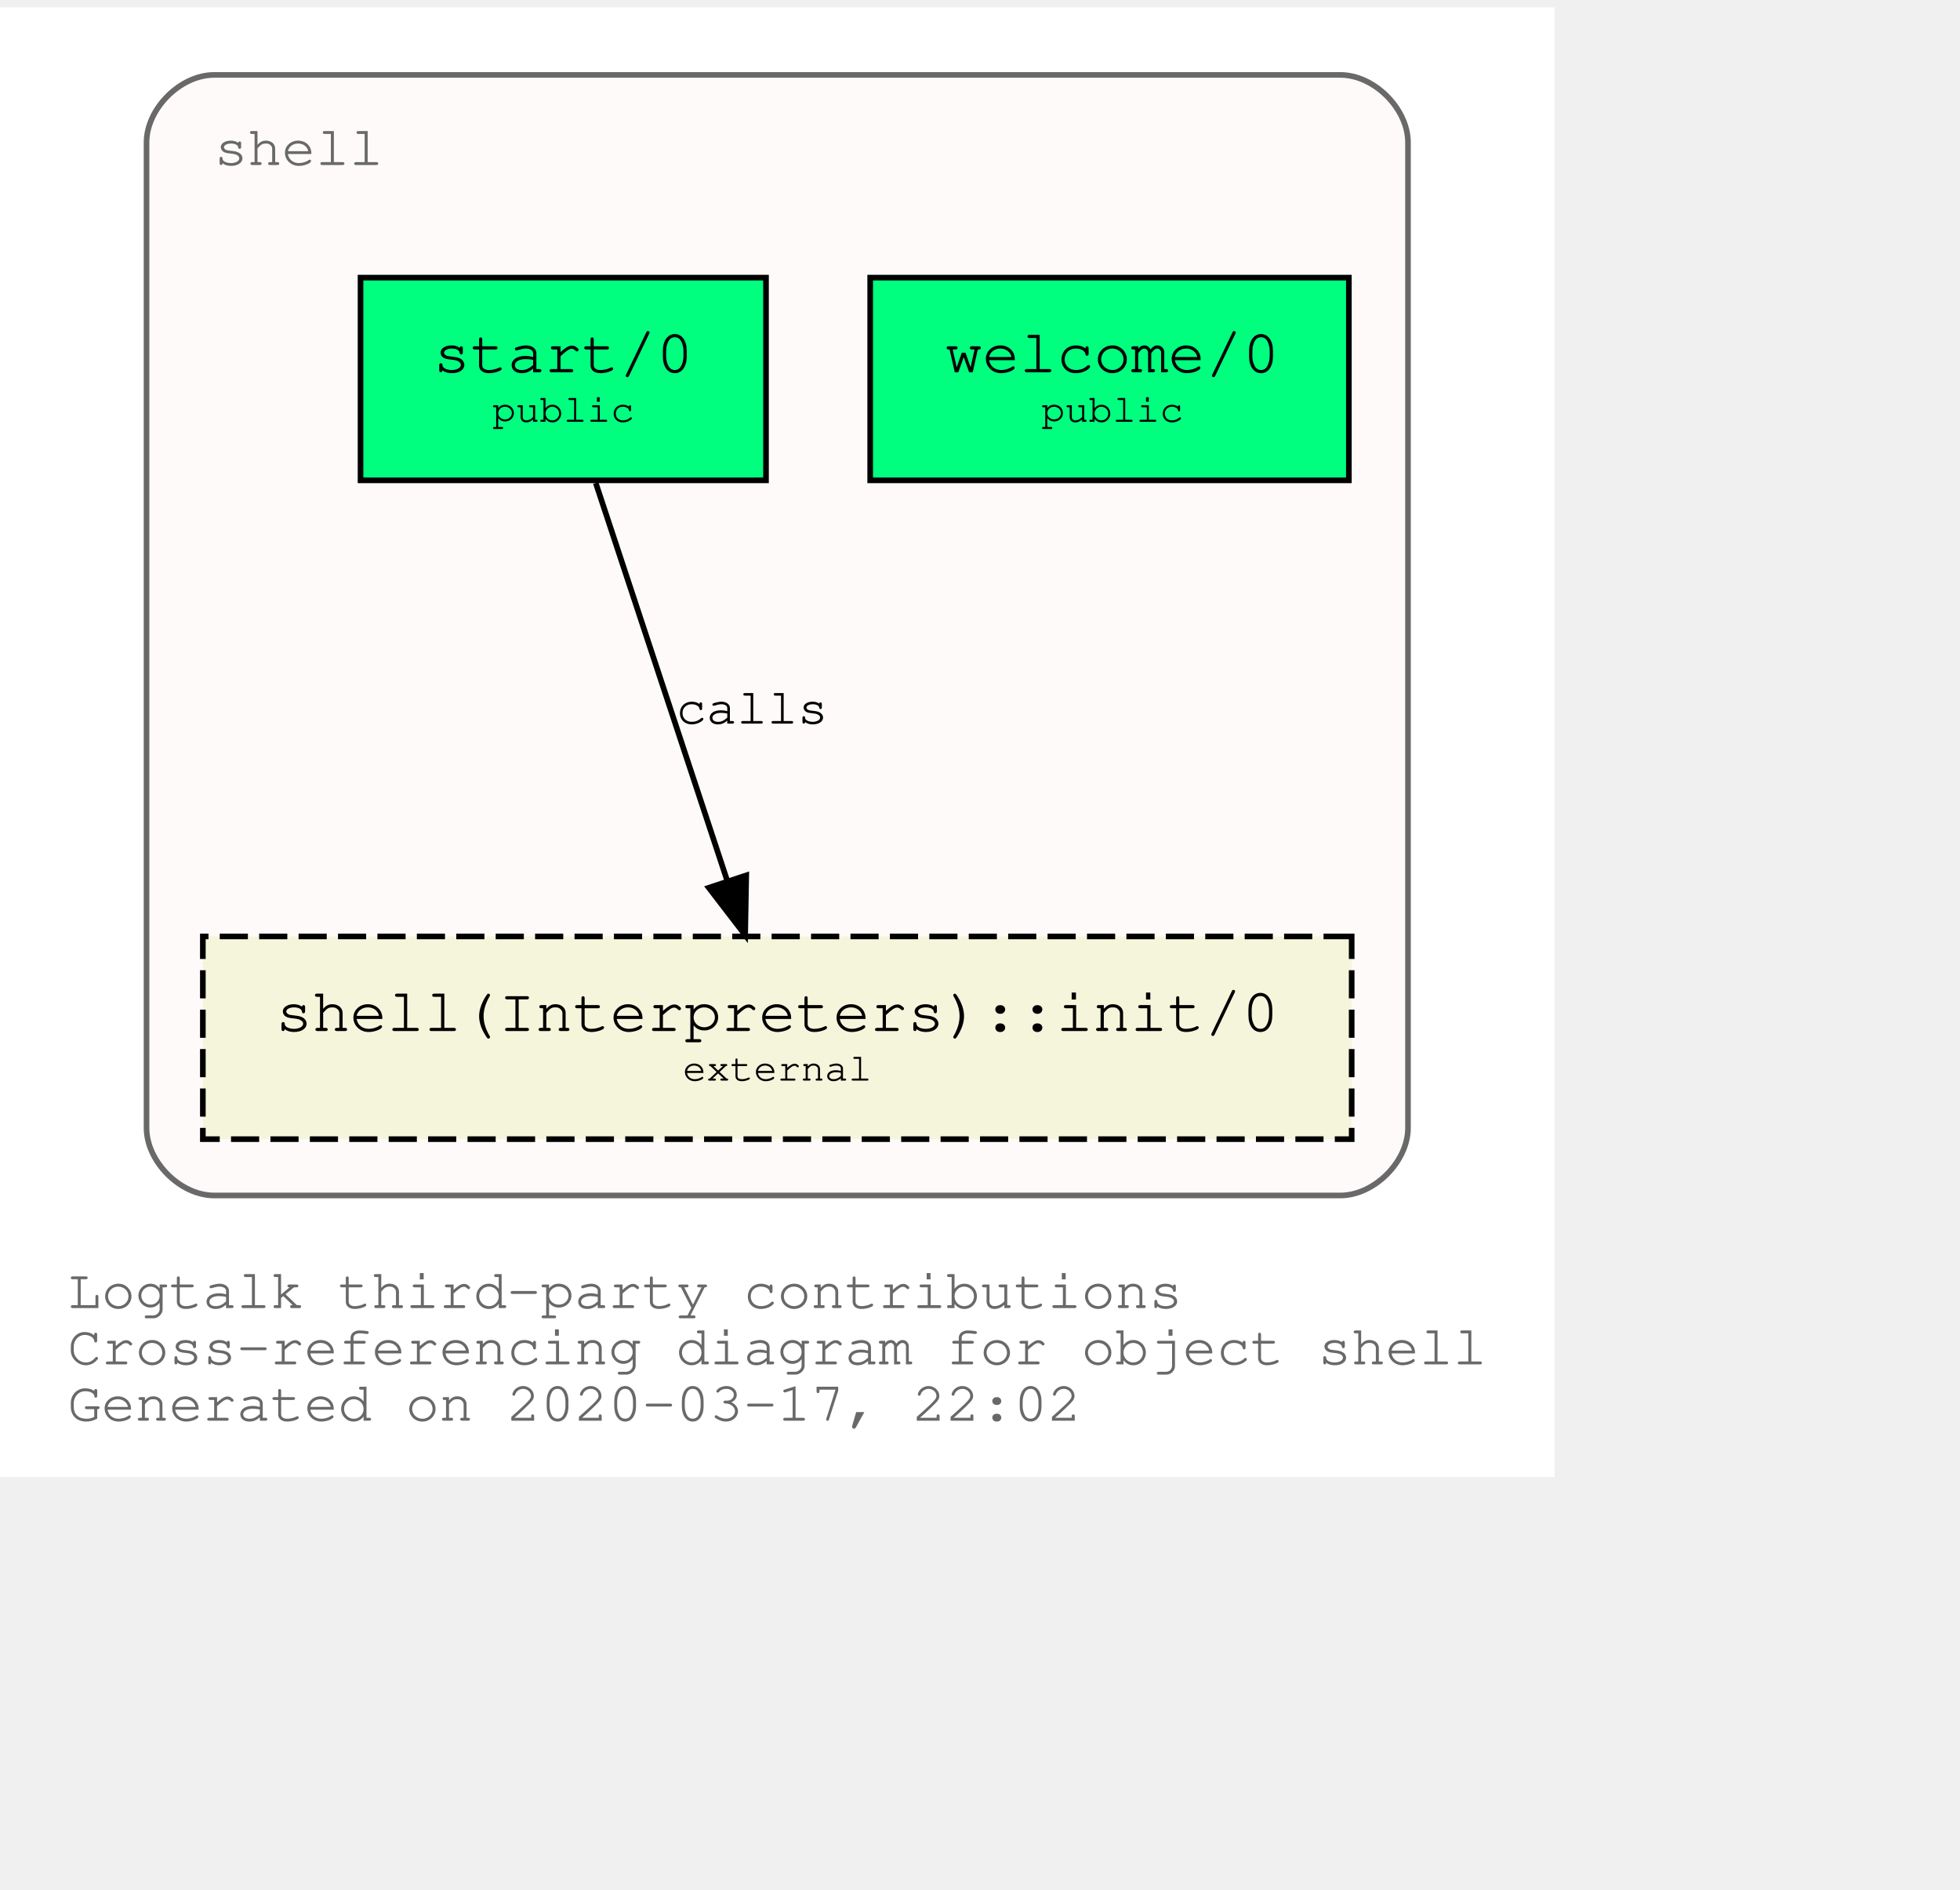
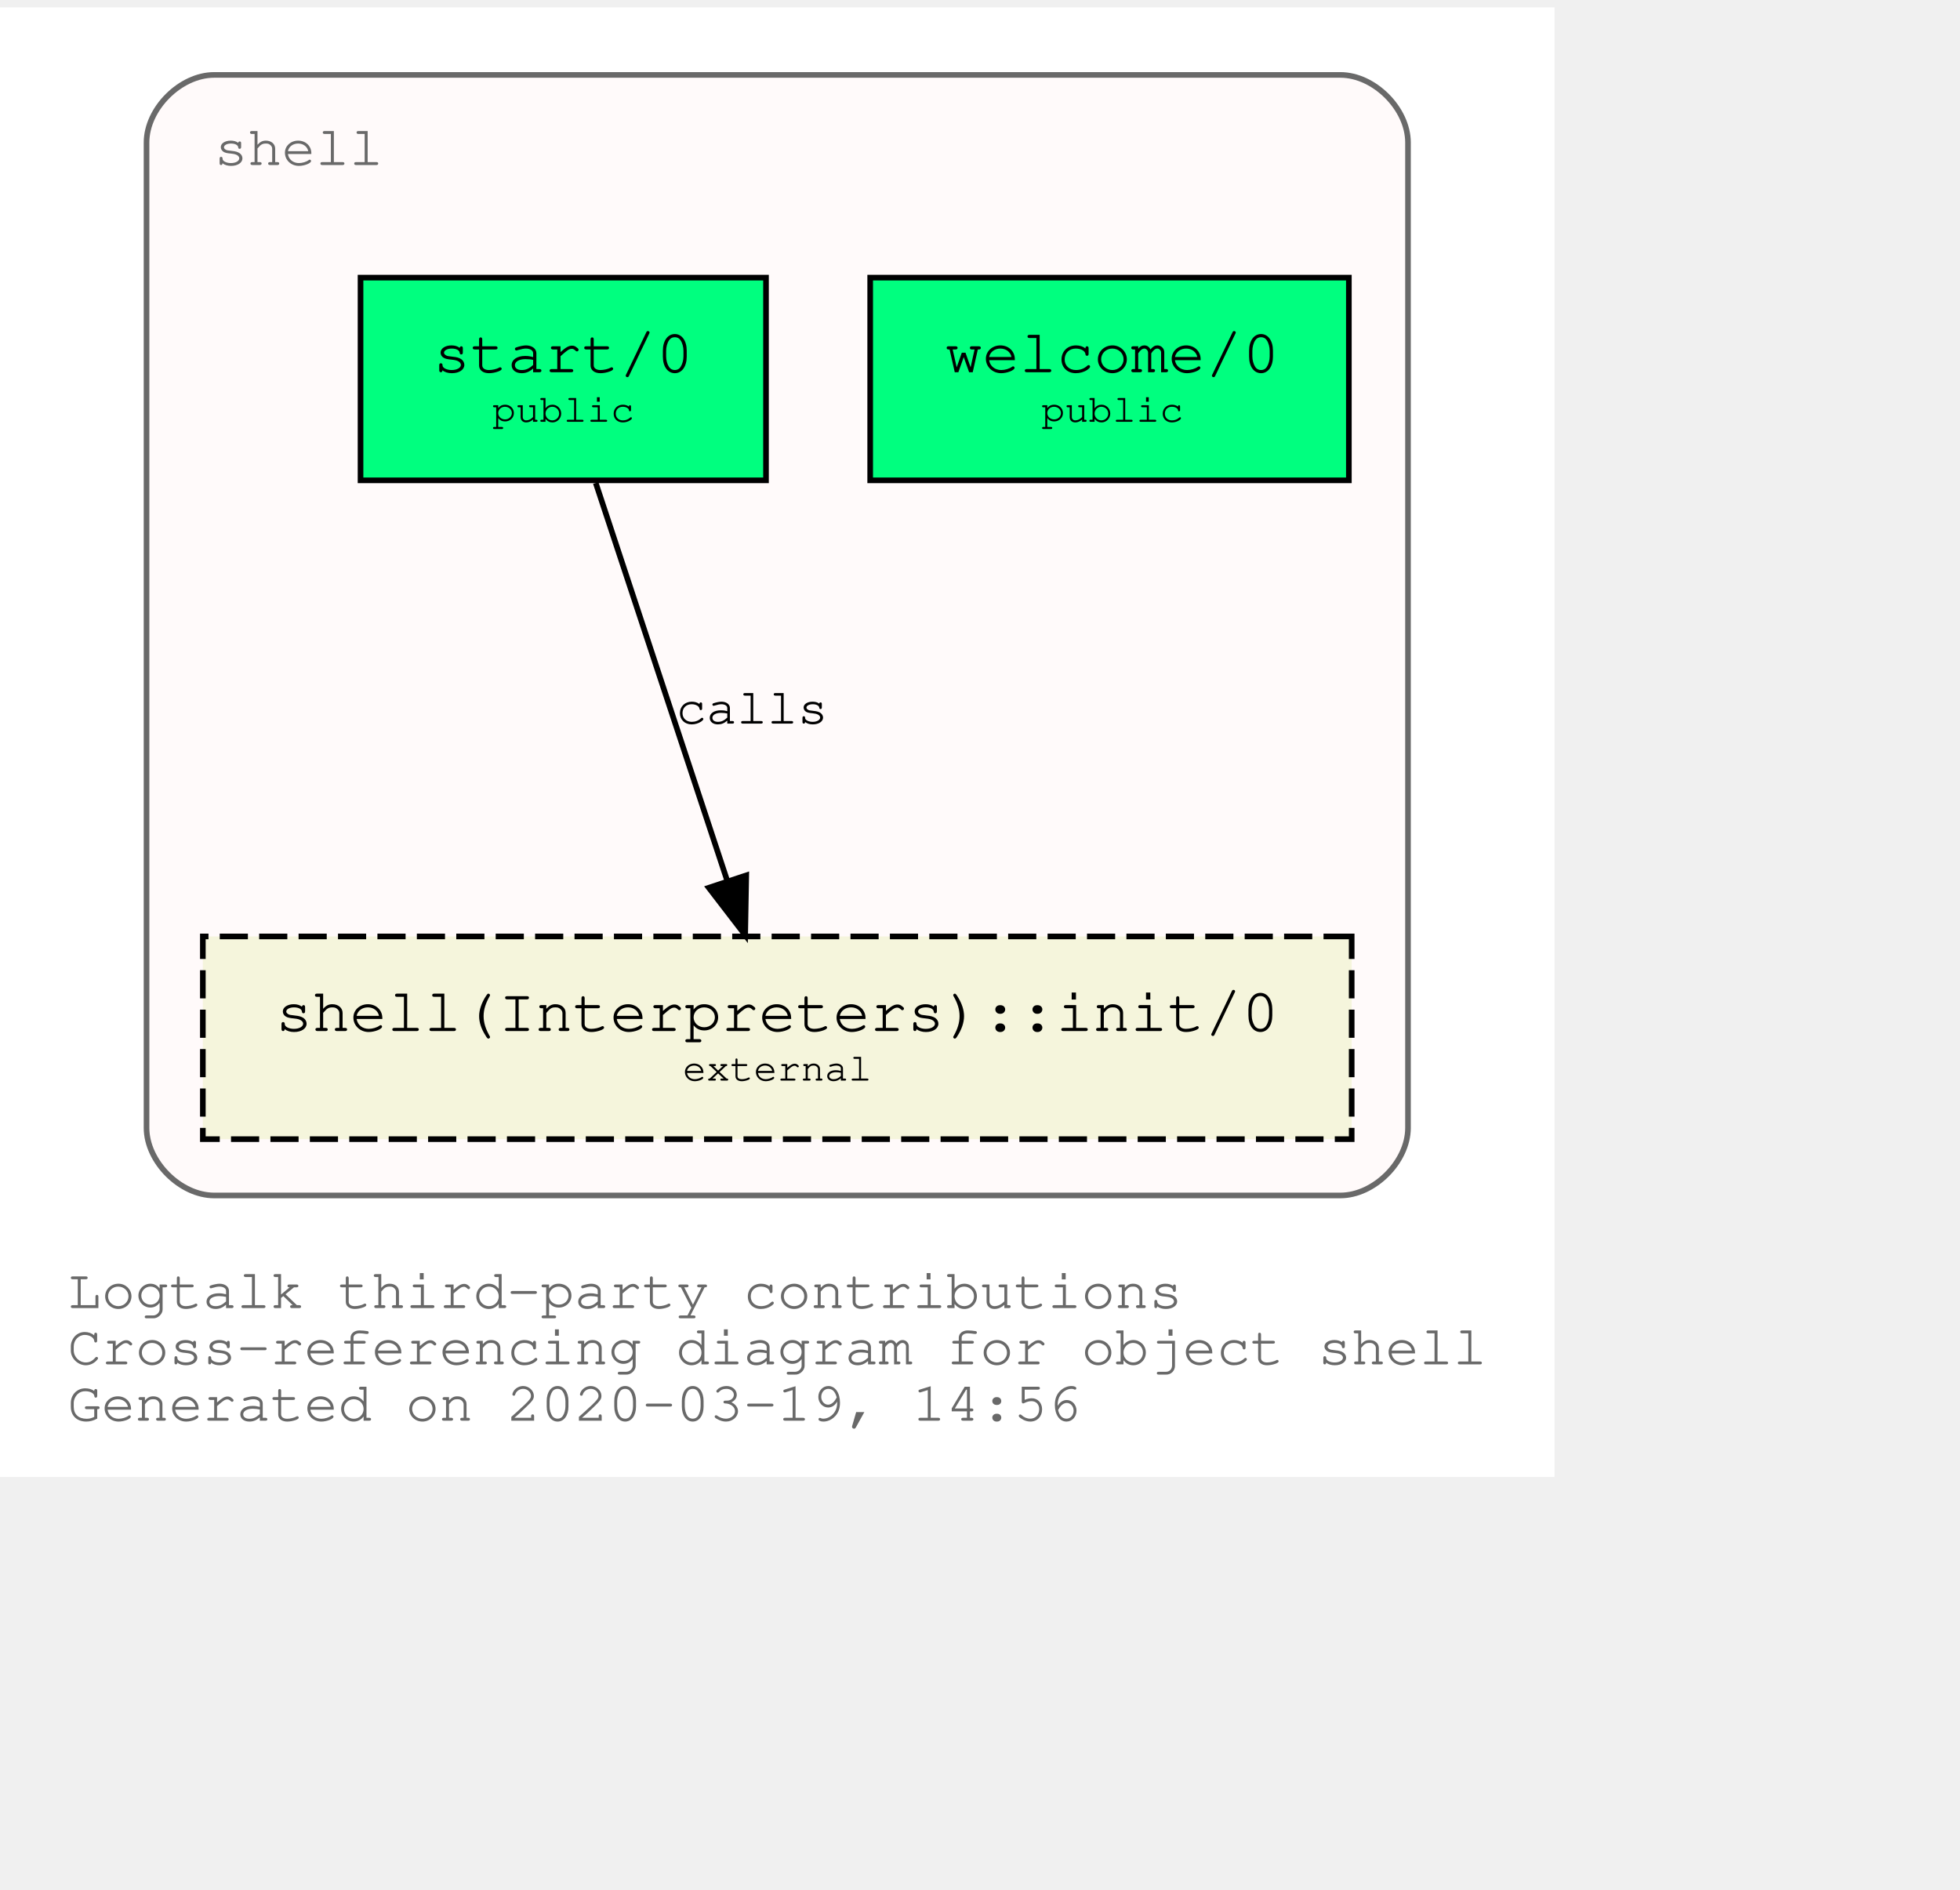
<svg xmlns="http://www.w3.org/2000/svg" xmlns:xlink="http://www.w3.org/1999/xlink" width="420pt" height="405pt" viewBox="72.00 72.00 348.04 333.00">
  <g id="graph0" class="graph" transform="scale(1 1) rotate(0) translate(76 329)">
    <polygon fill="white" stroke="transparent" points="-4,4 -4,-257 272.04,-257 272.04,4 -4,4" />
    <text text-anchor="start" x="8" y="-26" font-family="Courier,monospace" font-size="10.00" fill="dimgray">Logtalk third-party contributions</text>
    <text text-anchor="start" x="8" y="-16" font-family="Courier,monospace" font-size="10.00" fill="dimgray">Cross-referencing diagram for object shell</text>
-     <text text-anchor="start" x="8" y="-6" font-family="Courier,monospace" font-size="10.00" fill="dimgray">Generated on 2020-03-17, 22:02</text>
+     <text text-anchor="start" x="8" y="-6" font-family="Courier,monospace" font-size="10.00" fill="dimgray">Generated on 2020-03-19, 14:56</text>
    <g id="clust1" class="cluster">
      <g id="a_clust1">
        <a xlink:title="shell">
          <path fill="snow" stroke="dimgray" d="M34.02,-46C34.02,-46 234.02,-46 234.02,-46 240.02,-46 246.02,-52 246.02,-58 246.02,-58 246.02,-233 246.02,-233 246.02,-239 240.02,-245 234.02,-245 234.02,-245 34.02,-245 34.02,-245 28.02,-245 22.02,-239 22.02,-233 22.02,-233 22.02,-58 22.02,-58 22.02,-52 28.02,-46 34.02,-46" />
          <g id="a_clust1_0">
-             <a xlink:href="https://github.com/LogtalkDotOrg/logtalk3/tree/4b137272ae58784856e46363bc950ecfa425c31d/contributions/verdi_neruda/shell.lgt" xlink:title="https://github.com/LogtalkDotOrg/logtalk3/tree/4b137272ae58784856e46363bc950ecfa425c31d/contributions/verdi_neruda/shell.lgt">
+             <a xlink:href="https://github.com/LogtalkDotOrg/logtalk3/tree/c430051d354148506f3de45f9165dcacbb89d77c/contributions/verdi_neruda/shell.lgt" xlink:title="https://github.com/LogtalkDotOrg/logtalk3/tree/c430051d354148506f3de45f9165dcacbb89d77c/contributions/verdi_neruda/shell.lgt">
              <text text-anchor="start" x="34.02" y="-229" font-family="Courier,monospace" font-size="10.00" fill="dimgray">shell</text>
            </a>
          </g>
        </a>
      </g>
    </g>
    <g id="node1" class="node">
      <g id="a_node1">
-         <a xlink:href="https://github.com/LogtalkDotOrg/logtalk3/tree/4b137272ae58784856e46363bc950ecfa425c31d/contributions/verdi_neruda/shell.lgt#L308" xlink:title="https://github.com/LogtalkDotOrg/logtalk3/tree/4b137272ae58784856e46363bc950ecfa425c31d/contributions/verdi_neruda/shell.lgt#L308">
+         <a xlink:href="https://github.com/LogtalkDotOrg/logtalk3/tree/c430051d354148506f3de45f9165dcacbb89d77c/contributions/verdi_neruda/shell.lgt#L308" xlink:title="https://github.com/LogtalkDotOrg/logtalk3/tree/c430051d354148506f3de45f9165dcacbb89d77c/contributions/verdi_neruda/shell.lgt#L308">
          <polygon fill="springgreen" stroke="black" points="235.52,-209 150.52,-209 150.52,-173 235.52,-173 235.52,-209" />
          <text text-anchor="start" x="158.82" y="-192.8" font-family="Courier,monospace" font-size="9.00"> </text>
          <text text-anchor="start" x="163.82" y="-192.2" font-family="Courier,monospace" font-size="11.00">welcome/0</text>
          <text text-anchor="start" x="222.82" y="-192.8" font-family="Courier,monospace" font-size="9.00"> </text>
          <text text-anchor="start" x="158.82" y="-182.8" font-family="Courier,monospace" font-size="9.00"> </text>
          <text text-anchor="start" x="180.92" y="-183.4" font-family="Courier,monospace" font-size="7.00">public</text>
          <text text-anchor="start" x="222.82" y="-182.8" font-family="Courier,monospace" font-size="9.00"> </text>
        </a>
      </g>
    </g>
    <g id="node2" class="node">
      <g id="a_node2">
-         <a xlink:href="https://github.com/LogtalkDotOrg/logtalk3/tree/4b137272ae58784856e46363bc950ecfa425c31d/contributions/verdi_neruda/shell.lgt#L320" xlink:title="https://github.com/LogtalkDotOrg/logtalk3/tree/4b137272ae58784856e46363bc950ecfa425c31d/contributions/verdi_neruda/shell.lgt#L320">
+         <a xlink:href="https://github.com/LogtalkDotOrg/logtalk3/tree/c430051d354148506f3de45f9165dcacbb89d77c/contributions/verdi_neruda/shell.lgt#L320" xlink:title="https://github.com/LogtalkDotOrg/logtalk3/tree/c430051d354148506f3de45f9165dcacbb89d77c/contributions/verdi_neruda/shell.lgt#L320">
          <polygon fill="springgreen" stroke="black" points="132.02,-209 60.02,-209 60.02,-173 132.02,-173 132.02,-209" />
          <text text-anchor="start" x="67.82" y="-192.8" font-family="Courier,monospace" font-size="9.00"> </text>
          <text text-anchor="start" x="72.92" y="-192.2" font-family="Courier,monospace" font-size="11.00">start/0</text>
          <text text-anchor="start" x="118.82" y="-192.8" font-family="Courier,monospace" font-size="9.00"> </text>
          <text text-anchor="start" x="67.82" y="-182.8" font-family="Courier,monospace" font-size="9.00"> </text>
          <text text-anchor="start" x="83.42" y="-183.4" font-family="Courier,monospace" font-size="7.00">public</text>
          <text text-anchor="start" x="118.82" y="-182.8" font-family="Courier,monospace" font-size="9.00"> </text>
        </a>
      </g>
    </g>
    <g id="node3" class="node">
      <g id="a_node3">
        <a xlink:href="https://logtalk.org/library/shell_1.html#init/0" xlink:title="https://logtalk.org/library/shell_1.html#init/0">
          <polygon fill="beige" stroke="black" stroke-dasharray="5,2" points="236.02,-92 32.02,-92 32.02,-56 236.02,-56 236.02,-92" />
          <text text-anchor="start" x="39.82" y="-75.8" font-family="Courier,monospace" font-size="9.00"> </text>
          <text text-anchor="start" x="44.91" y="-75.2" font-family="Courier,monospace" font-size="11.00">shell(Interpreters)::init/0</text>
          <text text-anchor="start" x="222.82" y="-75.8" font-family="Courier,monospace" font-size="9.00"> </text>
          <text text-anchor="start" x="39.82" y="-65.8" font-family="Courier,monospace" font-size="9.00"> </text>
          <text text-anchor="start" x="117.22" y="-66.4" font-family="Courier,monospace" font-size="7.00">external</text>
          <text text-anchor="start" x="222.82" y="-65.8" font-family="Courier,monospace" font-size="9.00"> </text>
        </a>
      </g>
    </g>
    <g id="edge1" class="edge">
      <g id="a_edge1">
-         <a xlink:href="https://github.com/LogtalkDotOrg/logtalk3/tree/4b137272ae58784856e46363bc950ecfa425c31d/contributions/verdi_neruda/shell.lgt#L322" xlink:title="calls">
+         <a xlink:href="https://github.com/LogtalkDotOrg/logtalk3/tree/c430051d354148506f3de45f9165dcacbb89d77c/contributions/verdi_neruda/shell.lgt#L322" xlink:title="calls">
          <path fill="none" stroke="black" d="M101.79,-172.53C107.99,-153.77 117.93,-123.7 125.13,-101.91" />
          <polygon fill="black" stroke="black" points="128.51,-102.85 128.32,-92.25 121.86,-100.65 128.51,-102.85" />
        </a>
      </g>
      <g id="a_edge1-label">
-         <a xlink:href="https://github.com/LogtalkDotOrg/logtalk3/tree/4b137272ae58784856e46363bc950ecfa425c31d/contributions/verdi_neruda/shell.lgt#L322" xlink:title="https://github.com/LogtalkDotOrg/logtalk3/tree/4b137272ae58784856e46363bc950ecfa425c31d/contributions/verdi_neruda/shell.lgt#L322">
+         <a xlink:href="https://github.com/LogtalkDotOrg/logtalk3/tree/c430051d354148506f3de45f9165dcacbb89d77c/contributions/verdi_neruda/shell.lgt#L322" xlink:title="https://github.com/LogtalkDotOrg/logtalk3/tree/c430051d354148506f3de45f9165dcacbb89d77c/contributions/verdi_neruda/shell.lgt#L322">
          <text text-anchor="start" x="116.02" y="-129.8" font-family="Courier,monospace" font-size="9.00">calls</text>
        </a>
      </g>
    </g>
  </g>
</svg>
